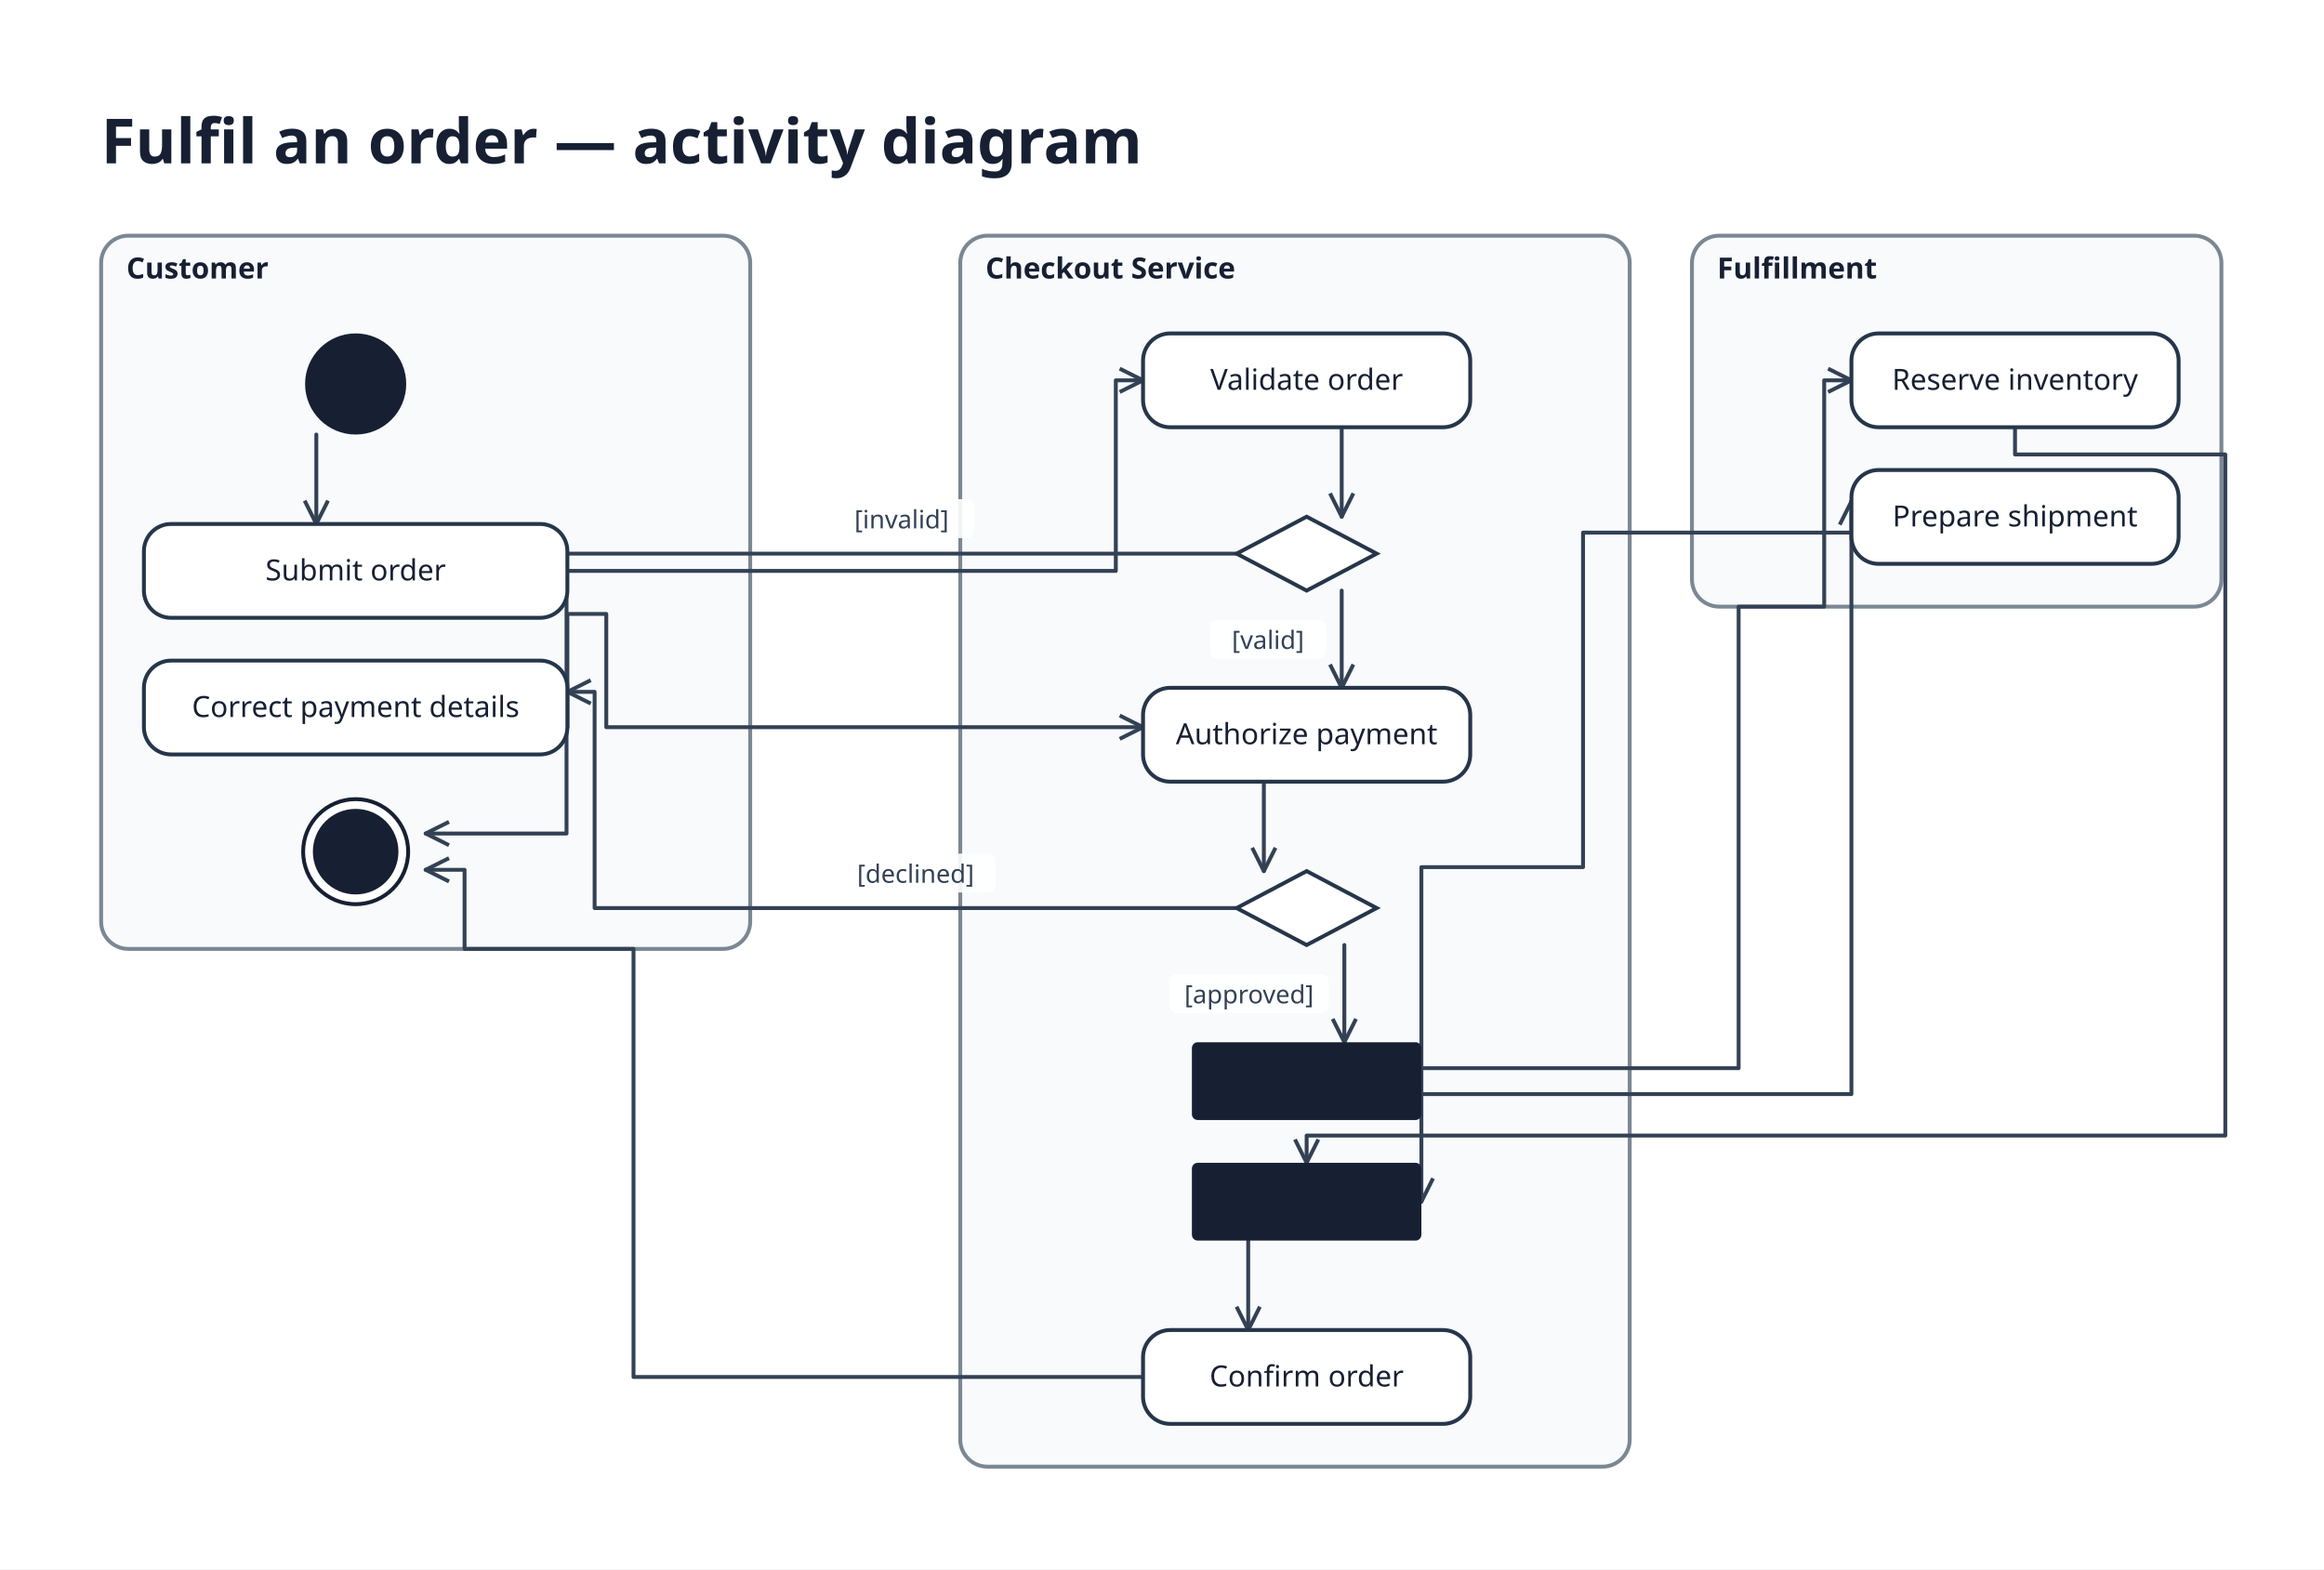
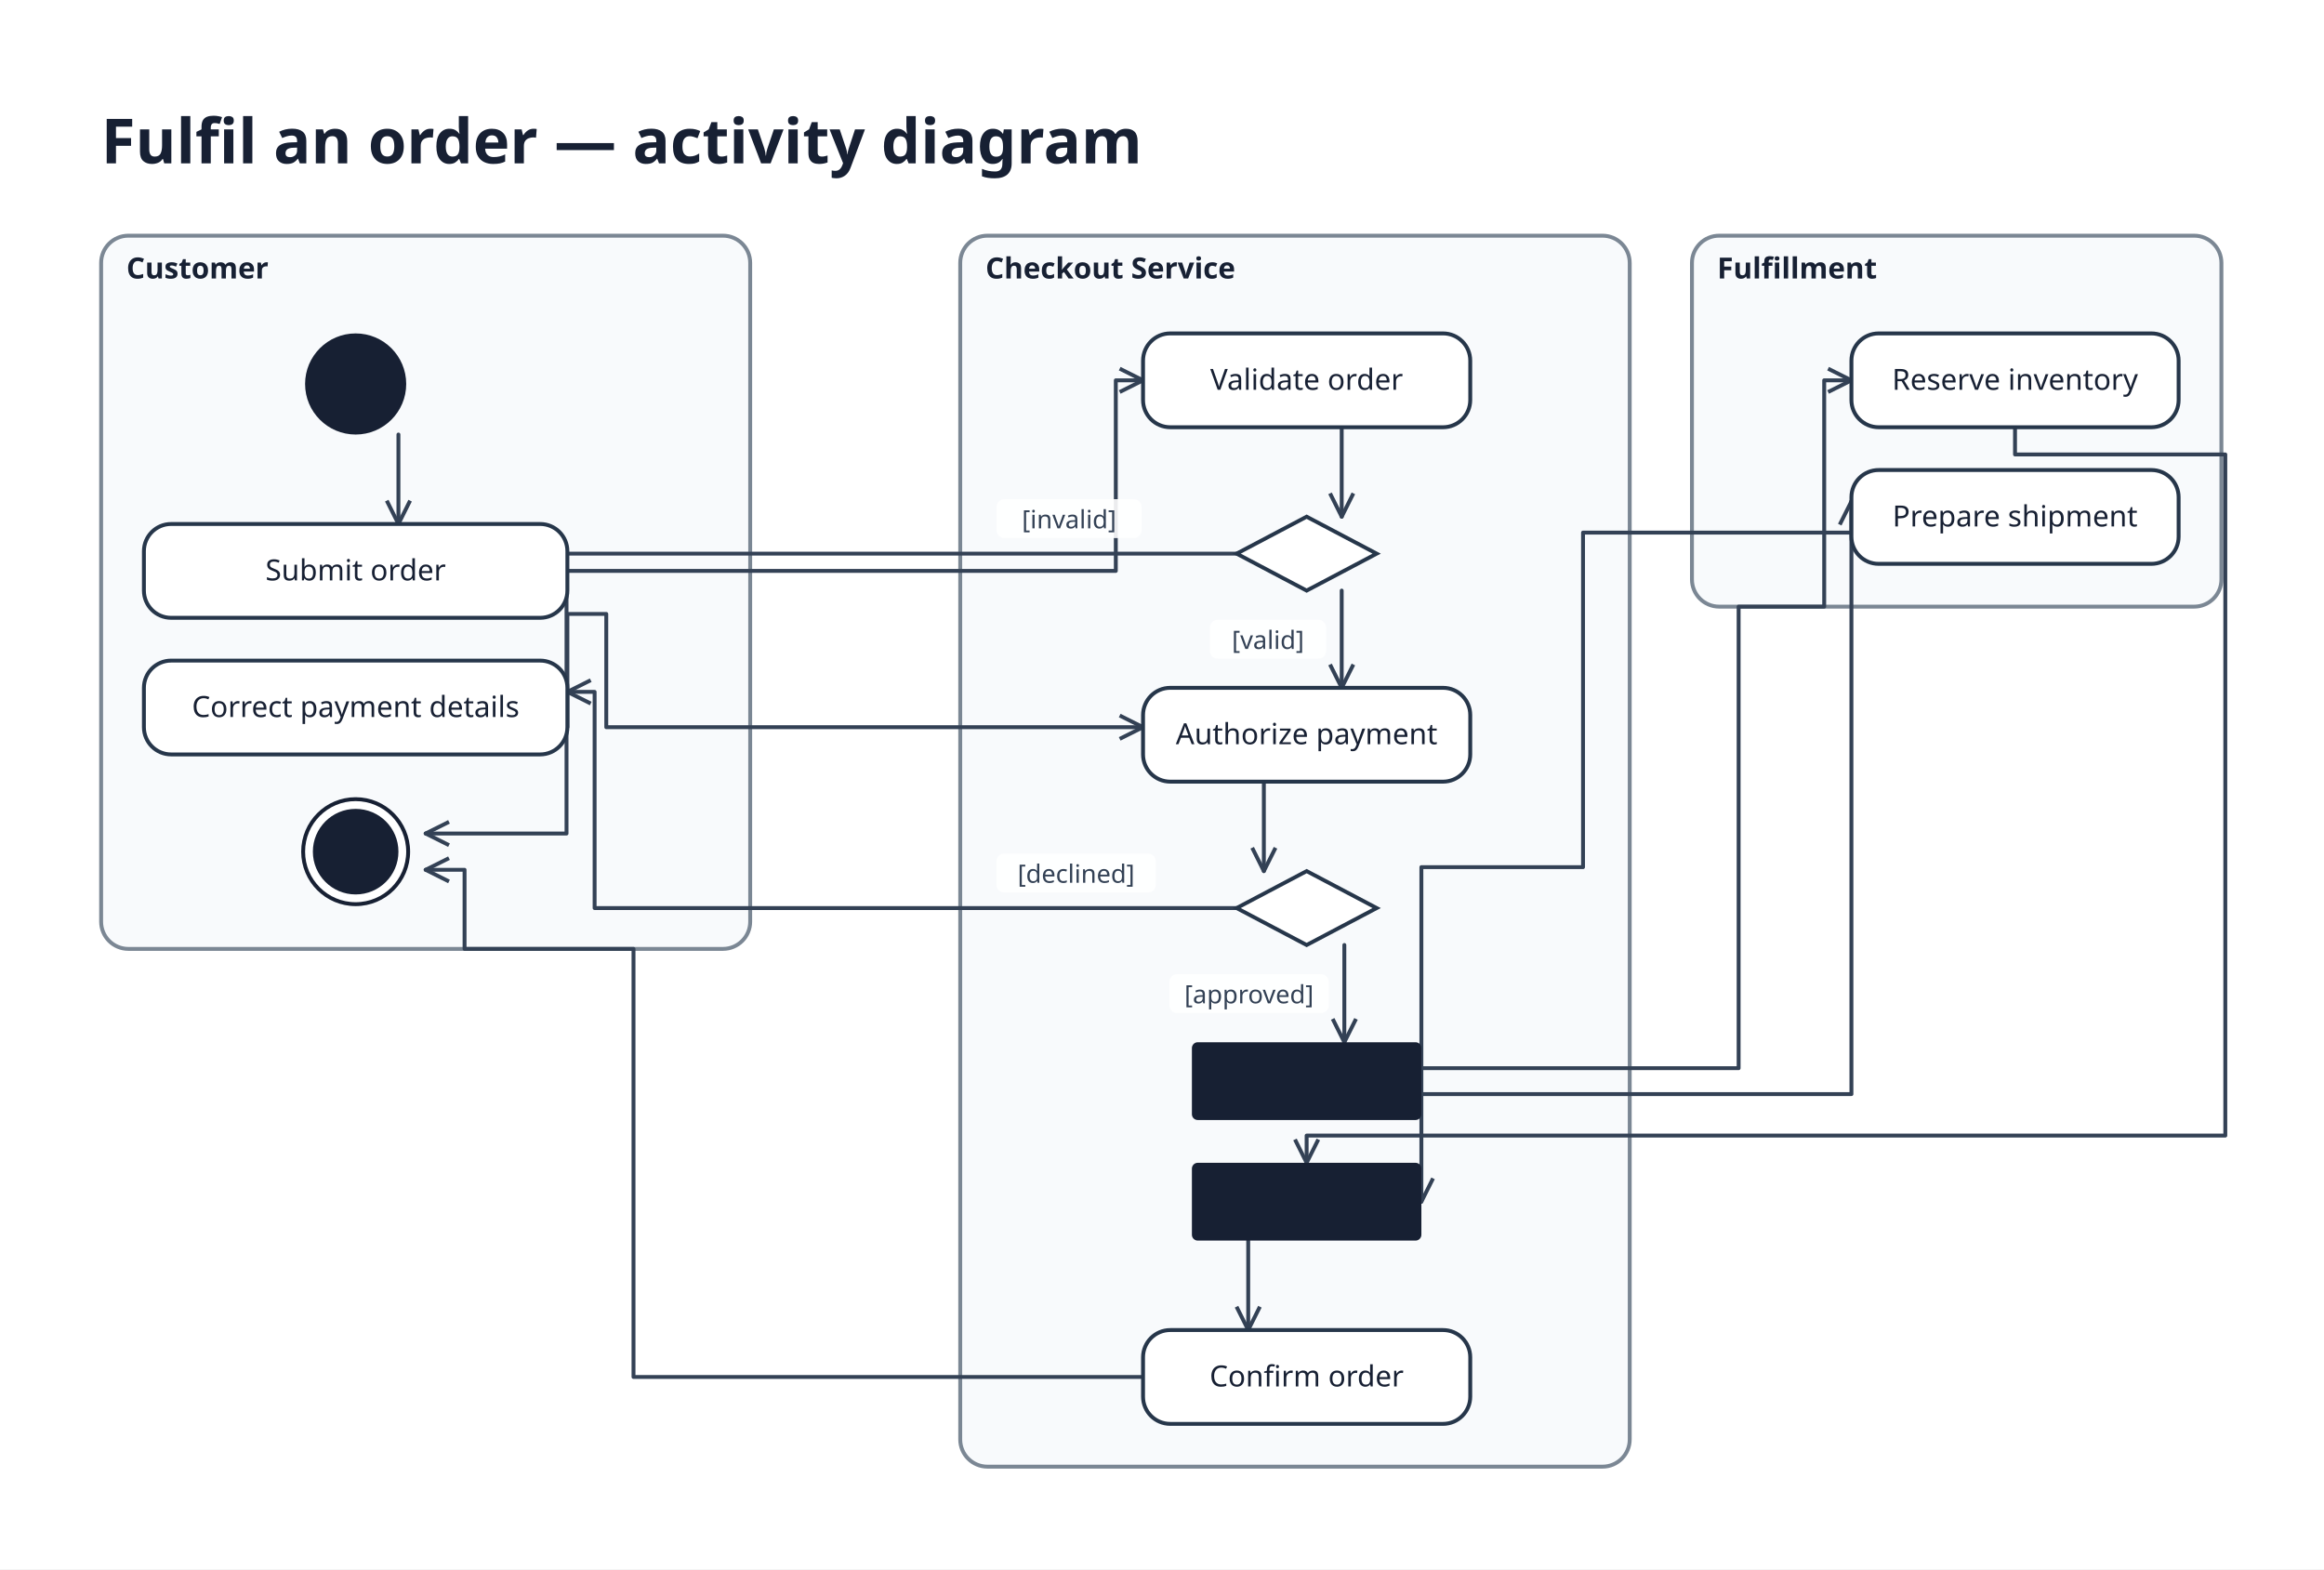
<svg xmlns="http://www.w3.org/2000/svg" width="1195" height="807" viewBox="0 0 1195 807" role="img" aria-label="uml-activity-example">
  <rect width="100%" height="100%" fill="#ffffff" />
  <g id="boundaries">
    <rect x="52" y="121.2" width="333.75" height="366.75" rx="14" fill="#f8fafc" stroke="#7b8794" stroke-width="2" />
    <rect x="493.75" y="121.2" width="344.25" height="633" rx="14" fill="#f8fafc" stroke="#7b8794" stroke-width="2" />
    <rect x="870" y="121.2" width="272.25" height="190.75" rx="14" fill="#f8fafc" stroke="#7b8794" stroke-width="2" />
  </g>
  <g id="corridor-dividers" />
  <g id="lines">
    <g data-line="start-submit">
-       <polyline points="162.655,223.45 162.655,269.45" fill="none" stroke="#334155" stroke-width="2" stroke-linejoin="round" stroke-linecap="round" />
-       <path d="M 156.655 257.45 L 162.655 269.45 L 168.655 257.45" fill="none" stroke="#334155" stroke-width="2" stroke-linejoin="round" />
+       <polyline points="204.875,223.45 204.875,269.45" fill="none" stroke="#334155" stroke-width="2" stroke-linejoin="round" stroke-linecap="round" />
+       <path d="M 198.875 257.45 L 204.875 269.45 L 210.875 257.45" fill="none" stroke="#334155" stroke-width="2" stroke-linejoin="round" />
    </g>
    <g data-line="submit-validate">
      <polyline points="291.75,293.575 573.75,293.575 573.75,195.575 587.75,195.575" fill="none" stroke="#334155" stroke-width="2" stroke-linejoin="round" stroke-linecap="round" />
      <path d="M 575.75 201.575 L 587.75 195.575 L 575.75 189.575" fill="none" stroke="#334155" stroke-width="2" stroke-linejoin="round" />
    </g>
    <g data-line="validate-choice">
      <polyline points="689.902,219.7 689.902,265.7" fill="none" stroke="#334155" stroke-width="2" stroke-linejoin="round" stroke-linecap="round" />
      <path d="M 683.902 253.7 L 689.902 265.7 L 695.902 253.7" fill="none" stroke="#334155" stroke-width="2" stroke-linejoin="round" />
    </g>
    <g data-line="invalid-end">
      <polyline points="635.875,284.7 291.312,284.7 291.312,428.617 218.875,428.617" fill="none" stroke="#334155" stroke-width="2" stroke-linejoin="round" stroke-linecap="round" />
      <path d="M 230.875 422.617 L 218.875 428.617 L 230.875 434.617" fill="none" stroke="#334155" stroke-width="2" stroke-linejoin="round" />
    </g>
    <g data-line="valid-authorize">
      <polyline points="689.902,303.7 689.902,353.7" fill="none" stroke="#334155" stroke-width="2" stroke-linejoin="round" stroke-linecap="round" />
      <path d="M 683.902 341.7 L 689.902 353.7 L 695.902 341.7" fill="none" stroke="#334155" stroke-width="2" stroke-linejoin="round" />
    </g>
    <g data-line="authorize-choice">
      <polyline points="649.875,401.95 649.875,447.95" fill="none" stroke="#334155" stroke-width="2" stroke-linejoin="round" stroke-linecap="round" />
      <path d="M 643.875 435.95 L 649.875 447.95 L 655.875 435.95" fill="none" stroke="#334155" stroke-width="2" stroke-linejoin="round" />
    </g>
    <g data-line="payment-retry">
      <polyline points="635.875,466.95 305.75,466.95 305.75,355.783 291.75,355.783" fill="none" stroke="#334155" stroke-width="2" stroke-linejoin="round" stroke-linecap="round" />
      <path d="M 303.75 349.783 L 291.75 355.783 L 303.75 361.783" fill="none" stroke="#334155" stroke-width="2" stroke-linejoin="round" />
    </g>
    <g data-line="correct-authorize">
      <polyline points="291.75,373.95 291.75,315.7 311.75,315.7 311.75,373.95 587.75,373.95" fill="none" stroke="#334155" stroke-width="2" stroke-linejoin="round" stroke-linecap="round" />
      <path d="M 575.75 379.95 L 587.75 373.95 L 575.75 367.95" fill="none" stroke="#334155" stroke-width="2" stroke-linejoin="round" />
    </g>
    <g data-line="authorized-fork">
      <polyline points="691.261,485.95 691.261,535.95" fill="none" stroke="#334155" stroke-width="2" stroke-linejoin="round" stroke-linecap="round" />
      <path d="M 685.261 523.95 L 691.261 535.95 L 697.261 523.95" fill="none" stroke="#334155" stroke-width="2" stroke-linejoin="round" />
    </g>
    <g data-line="fork-reserve">
      <polyline points="730.875,549.283 894,549.283 894,311.95 938,311.95 938,195.575 952,195.575" fill="none" stroke="#334155" stroke-width="2" stroke-linejoin="round" stroke-linecap="round" />
      <path d="M 940 201.575 L 952 195.575 L 940 189.575" fill="none" stroke="#334155" stroke-width="2" stroke-linejoin="round" />
    </g>
    <g data-line="fork-prepare">
      <polyline points="730.875,562.617 952,562.617 952,257.783" fill="none" stroke="#334155" stroke-width="2" stroke-linejoin="round" stroke-linecap="round" />
      <path d="M 958 269.783 L 952 257.783 L 946 269.783" fill="none" stroke="#334155" stroke-width="2" stroke-linejoin="round" />
    </g>
    <g data-line="reserve-join">
      <polyline points="1036.125,219.7 1036.125,233.7 1144.25,233.7 1144.25,583.95 671.875,583.95 671.875,597.95" fill="none" stroke="#334155" stroke-width="2" stroke-linejoin="round" stroke-linecap="round" />
      <path d="M 665.875 585.95 L 671.875 597.95 L 677.875 585.95" fill="none" stroke="#334155" stroke-width="2" stroke-linejoin="round" />
    </g>
    <g data-line="prepare-join">
      <polyline points="952,273.867 814,273.867 814,445.908 730.875,445.908 730.875,617.95" fill="none" stroke="#334155" stroke-width="2" stroke-linejoin="round" stroke-linecap="round" />
      <path d="M 724.875 605.95 L 730.875 617.95 L 736.875 605.95" fill="none" stroke="#334155" stroke-width="2" stroke-linejoin="round" />
    </g>
    <g data-line="join-confirm">
      <polyline points="641.83,637.95 641.83,683.95" fill="none" stroke="#334155" stroke-width="2" stroke-linejoin="round" stroke-linecap="round" />
      <path d="M 635.83 671.95 L 641.83 683.95 L 647.83 671.95" fill="none" stroke="#334155" stroke-width="2" stroke-linejoin="round" />
    </g>
    <g data-line="confirm-end">
      <polyline points="587.75,708.075 325.75,708.075 325.75,487.95 238.875,487.95 238.875,447.283 218.875,447.283" fill="none" stroke="#334155" stroke-width="2" stroke-linejoin="round" stroke-linecap="round" />
      <path d="M 230.875 441.283 L 218.875 447.283 L 230.875 453.283" fill="none" stroke="#334155" stroke-width="2" stroke-linejoin="round" />
    </g>
  </g>
  <g id="objects">
    <circle cx="182.875" cy="197.45" r="26" fill="#172033" />
    <rect x="74" y="269.45" width="217.75" height="48.25" rx="14" fill="#ffffff" stroke="#26364a" stroke-width="2" />
    <rect x="74" y="339.7" width="217.75" height="48.25" rx="14" fill="#ffffff" stroke="#26364a" stroke-width="2" />
    <g>
      <circle cx="182.875" cy="437.95" r="27" fill="white" stroke="#172033" stroke-width="2" />
      <circle cx="182.875" cy="437.95" r="22" fill="#172033" />
    </g>
    <rect x="587.75" y="171.45" width="168.25" height="48.25" rx="14" fill="#ffffff" stroke="#26364a" stroke-width="2" />
    <polygon points="671.875,265.7 707.875,284.7 671.875,303.7 635.875,284.7" fill="#ffffff" stroke="#26364a" stroke-width="2" />
    <rect x="587.75" y="353.7" width="168.25" height="48.25" rx="14" fill="#ffffff" stroke="#26364a" stroke-width="2" />
    <polygon points="671.875,447.95 707.875,466.95 671.875,485.95 635.875,466.95" fill="#ffffff" stroke="#26364a" stroke-width="2" />
    <rect x="612.875" y="535.95" width="118" height="40" rx="3" fill="#172033" />
    <rect x="612.875" y="597.95" width="118" height="40" rx="3" fill="#172033" />
    <rect x="587.75" y="683.95" width="168.25" height="48.25" rx="14" fill="#ffffff" stroke="#26364a" stroke-width="2" />
    <rect x="952" y="171.45" width="168.25" height="48.25" rx="14" fill="#ffffff" stroke="#26364a" stroke-width="2" />
    <rect x="952" y="241.7" width="168.25" height="48.25" rx="14" fill="#ffffff" stroke="#26364a" stroke-width="2" />
  </g>
  <g id="ports" />
  <g id="text">
    <text x="52" y="84" text-anchor="start" fill="#172033" font-family="ui-rounded, 'Comic Sans MS', sans-serif" font-size="32" font-weight="700">Fulfil an order — activity diagram</text>
    <text x="65" y="143.2" text-anchor="start" fill="#172033" font-family="ui-rounded, 'Comic Sans MS', sans-serif" font-size="15" font-weight="700">Customer</text>
    <text x="182.875" y="298.45" text-anchor="middle" fill="#172033" font-family="ui-rounded, 'Comic Sans MS', sans-serif" font-size="15" font-weight="450">Submit order</text>
    <text x="182.875" y="368.7" text-anchor="middle" fill="#172033" font-family="ui-rounded, 'Comic Sans MS', sans-serif" font-size="15" font-weight="450">Correct payment details</text>
    <text x="506.75" y="143.2" text-anchor="start" fill="#172033" font-family="ui-rounded, 'Comic Sans MS', sans-serif" font-size="15" font-weight="700">Checkout Service</text>
    <text x="671.875" y="200.45" text-anchor="middle" fill="#172033" font-family="ui-rounded, 'Comic Sans MS', sans-serif" font-size="15" font-weight="450">Validate order</text>
    <text x="671.875" y="382.7" text-anchor="middle" fill="#172033" font-family="ui-rounded, 'Comic Sans MS', sans-serif" font-size="15" font-weight="450">Authorize payment</text>
    <text x="671.875" y="712.95" text-anchor="middle" fill="#172033" font-family="ui-rounded, 'Comic Sans MS', sans-serif" font-size="15" font-weight="450">Confirm order</text>
    <text x="883" y="143.2" text-anchor="start" fill="#172033" font-family="ui-rounded, 'Comic Sans MS', sans-serif" font-size="15" font-weight="700">Fulfillment</text>
    <text x="1036.125" y="200.45" text-anchor="middle" fill="#172033" font-family="ui-rounded, 'Comic Sans MS', sans-serif" font-size="15" font-weight="450">Reserve inventory</text>
    <text x="1036.125" y="270.7" text-anchor="middle" fill="#172033" font-family="ui-rounded, 'Comic Sans MS', sans-serif" font-size="15" font-weight="450">Prepare shipment</text>
    <g>
-       <rect x="426.294" y="256.7" width="74.6" height="20" rx="4" fill="#ffffff" fill-opacity=".9" />
-       <text x="463.594" y="271.7" text-anchor="middle" font-family="ui-rounded, sans-serif" font-size="13" fill="#334155">[invalid]</text>
+       <rect x="512.434" y="256.7" width="74.6" height="20" rx="4" fill="#ffffff" fill-opacity=".9" />
+       <text x="549.734" y="271.7" text-anchor="middle" font-family="ui-rounded, sans-serif" font-size="13" fill="#334155">[invalid]</text>
    </g>
    <g>
      <rect x="622.102" y="318.7" width="59.8" height="20" rx="4" fill="#ffffff" fill-opacity=".9" />
      <text x="652.002" y="333.7" text-anchor="middle" font-family="ui-rounded, sans-serif" font-size="13" fill="#334155">[valid]</text>
    </g>
    <g>
-       <rect x="429.812" y="438.95" width="82" height="20" rx="4" fill="#ffffff" fill-opacity=".9" />
-       <text x="470.812" y="453.95" text-anchor="middle" font-family="ui-rounded, sans-serif" font-size="13" fill="#334155">[declined]</text>
+       <rect x="512.344" y="438.95" width="82" height="20" rx="4" fill="#ffffff" fill-opacity=".9" />
+       <text x="553.344" y="453.95" text-anchor="middle" font-family="ui-rounded, sans-serif" font-size="13" fill="#334155">[declined]</text>
    </g>
    <g>
      <rect x="601.261" y="500.95" width="82" height="20" rx="4" fill="#ffffff" fill-opacity=".9" />
      <text x="642.261" y="515.95" text-anchor="middle" font-family="ui-rounded, sans-serif" font-size="13" fill="#334155">[approved]</text>
    </g>
  </g>
</svg>
